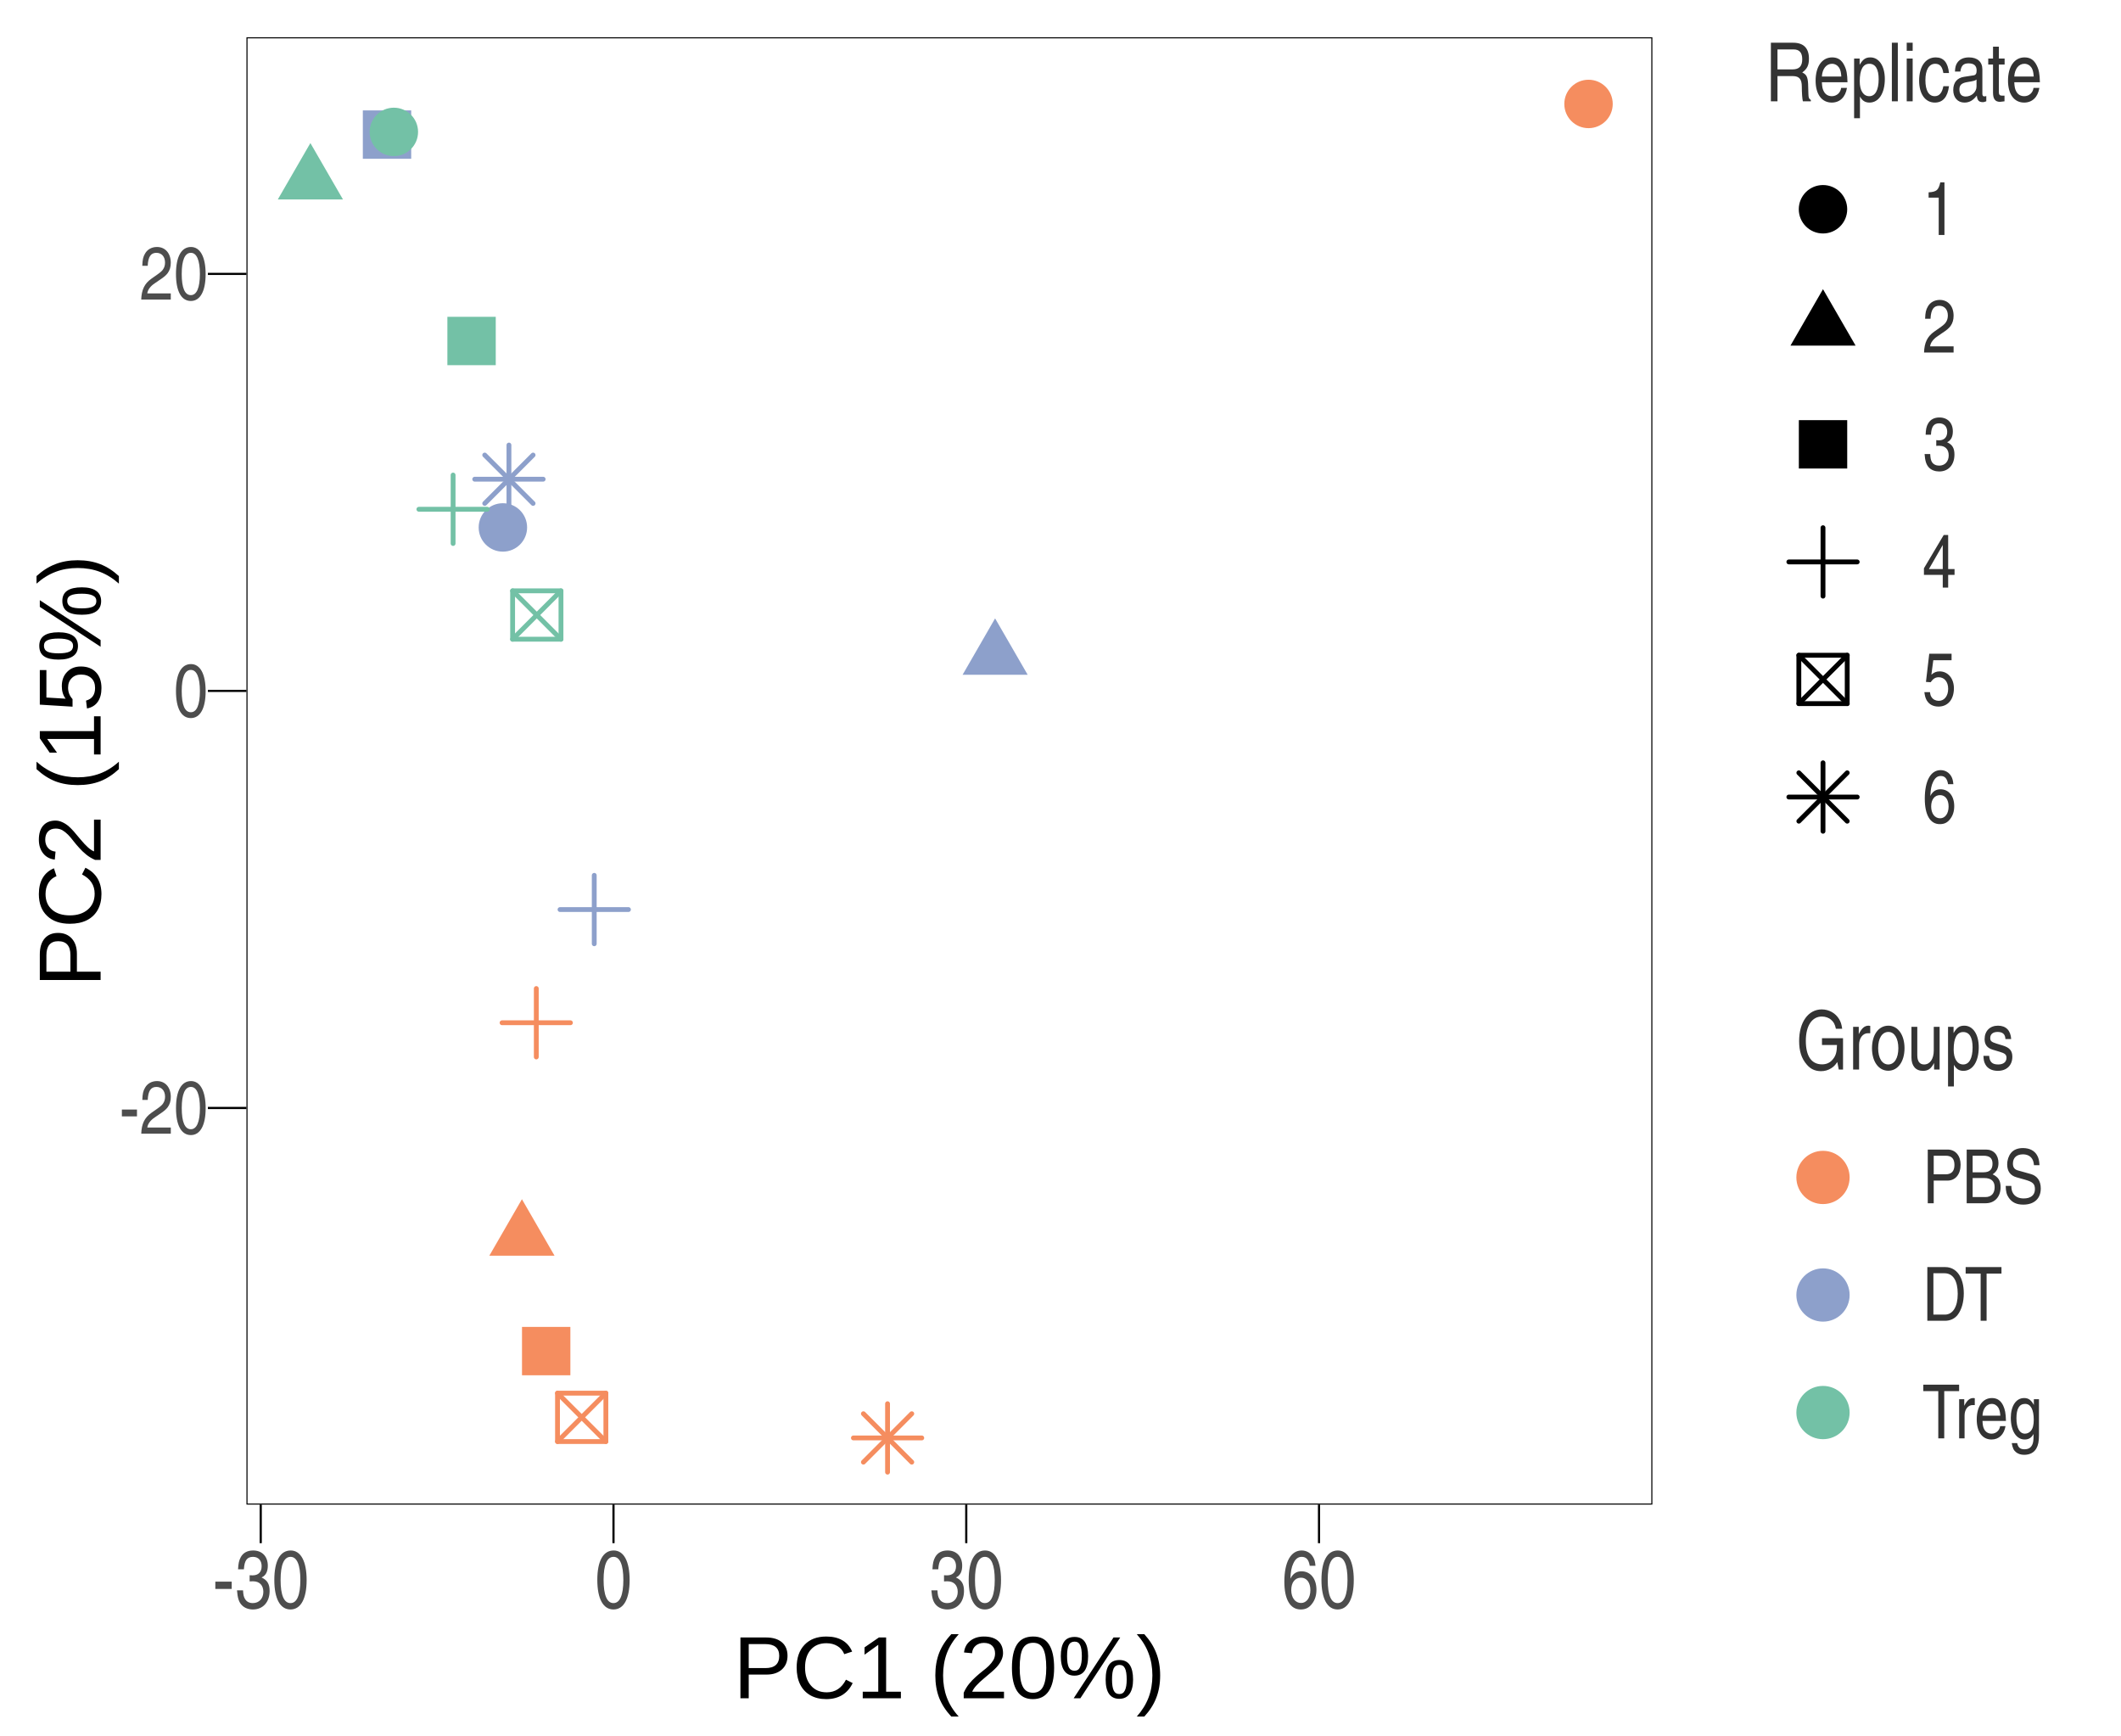
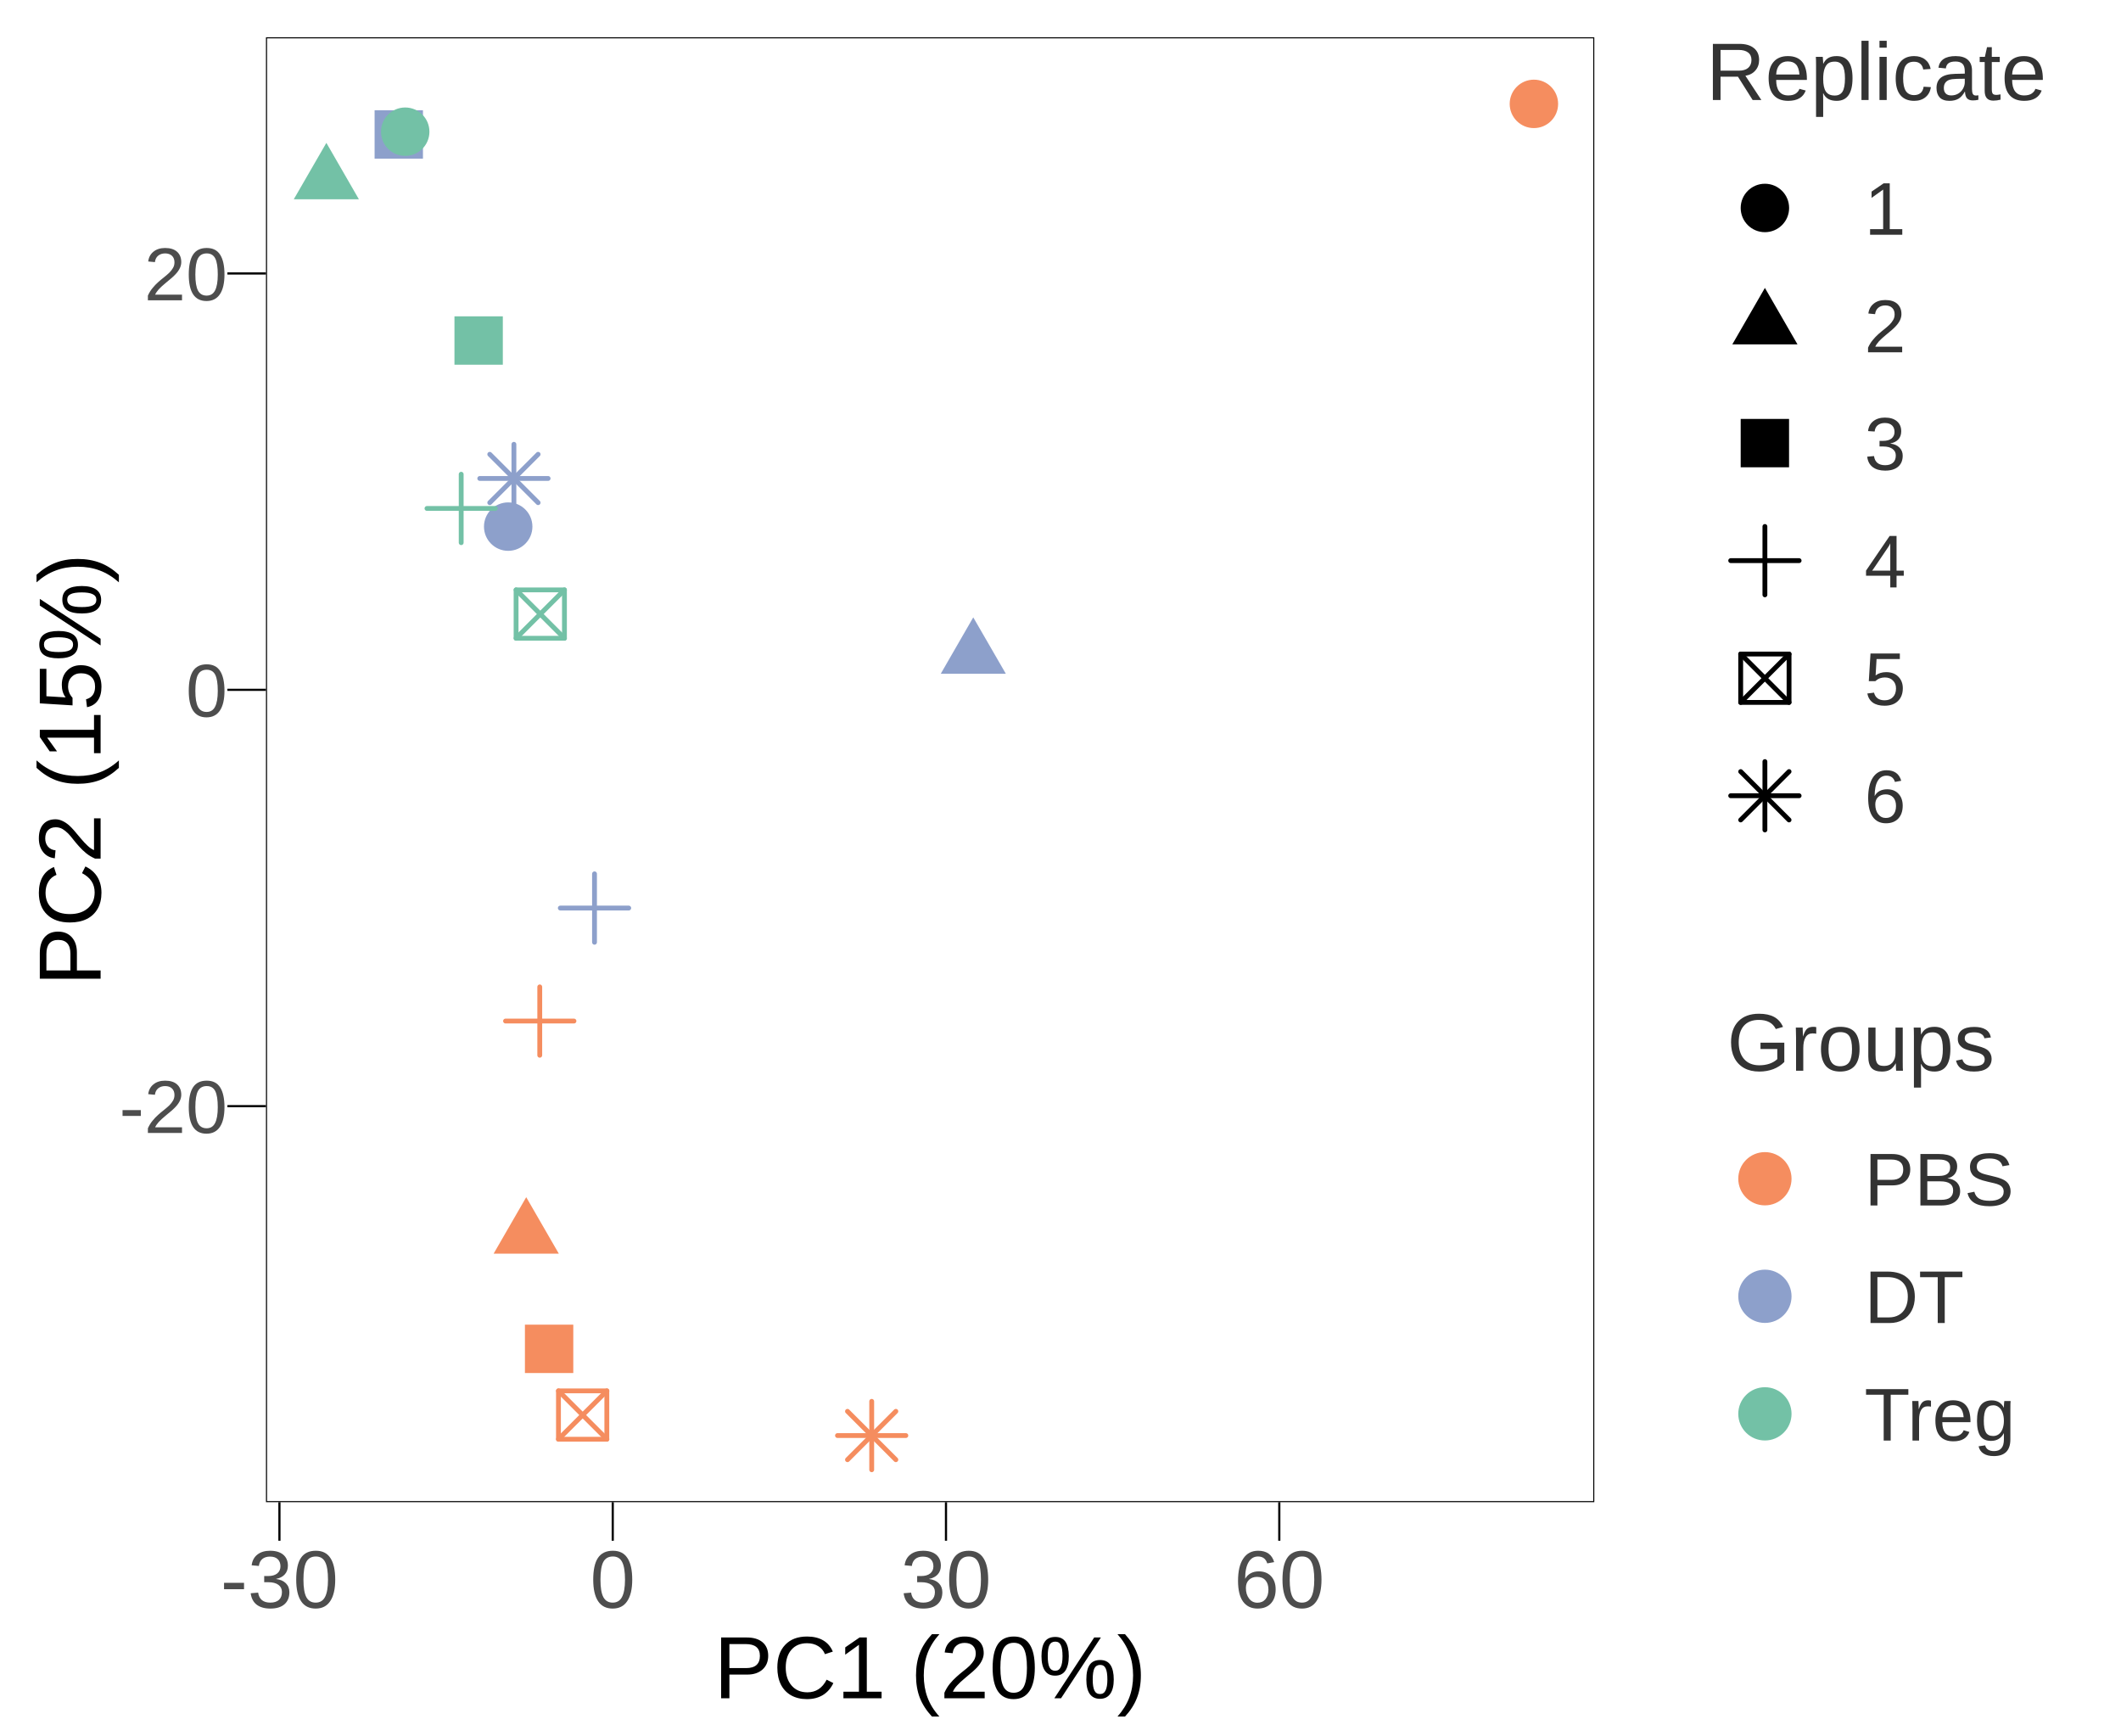
<svg xmlns="http://www.w3.org/2000/svg" class="svglite" width="311.81pt" height="255.12pt" viewBox="0 0 311.81 255.12">
  <defs>
    <style type="text/css">
    .svglite line, .svglite polyline, .svglite polygon, .svglite path, .svglite rect, .svglite circle {
      fill: none;
      stroke: #000000;
      stroke-linecap: round;
      stroke-linejoin: round;
      stroke-miterlimit: 10.00;
    }
    .svglite text {
      white-space: pre;
    }
  </style>
  </defs>
  <rect width="100%" height="100%" style="stroke: none; fill: none;" />
  <defs>
    <clipPath id="cpMC4wMHwzMTEuODF8MC4wMHwyNTUuMTI=">
      <rect x="0.00" y="0.00" width="311.81" height="255.12" />
    </clipPath>
  </defs>
  <g clip-path="url(#cpMC4wMHwzMTEuODF8MC4wMHwyNTUuMTI=)">
</g>
  <defs>
-     <clipPath id="cpMzYuMjN8MjQyLjkzfDUuNDh8MjIxLjE3">
-       <rect x="36.23" y="5.48" width="206.69" height="215.69" />
+     <clipPath id="cpMzkuMTB8MjM0LjM4fDUuNDh8MjIwLjgx">
+       <rect x="39.10" y="5.48" width="195.28" height="215.33" />
    </clipPath>
  </defs>
-   <g clip-path="url(#cpMzYuMjN8MjQyLjkzfDUuNDh8MjIxLjE3)">
-     <circle cx="73.93" cy="77.53" r="3.56" style="stroke-width: 0.71; stroke: none; fill: #8DA0CB;" />
-     <polygon points="146.29,90.90 151.08,99.19 141.51,99.19 " style="stroke-width: 0.71; stroke: none; fill: #8DA0CB;" />
-     <polygon points="53.34,23.34 60.45,23.34 60.45,16.23 53.34,16.23 " style="stroke-width: 0.71; stroke: none; fill: #8DA0CB;" />
-     <line x1="82.33" y1="133.70" x2="92.39" y2="133.70" style="stroke-width: 0.71; stroke: #8DA0CB;" />
-     <line x1="87.36" y1="138.73" x2="87.36" y2="128.67" style="stroke-width: 0.71; stroke: #8DA0CB;" />
-     <line x1="71.26" y1="74.00" x2="78.37" y2="66.89" style="stroke-width: 0.71; stroke: #8DA0CB;" />
-     <line x1="71.26" y1="66.89" x2="78.37" y2="74.00" style="stroke-width: 0.71; stroke: #8DA0CB;" />
-     <line x1="69.79" y1="70.44" x2="79.85" y2="70.44" style="stroke-width: 0.71; stroke: #8DA0CB;" />
-     <line x1="74.82" y1="75.47" x2="74.82" y2="65.42" style="stroke-width: 0.71; stroke: #8DA0CB;" />
-     <circle cx="233.53" cy="15.28" r="3.56" style="stroke-width: 0.71; stroke: none; fill: #F58D5F;" />
-     <polygon points="76.73,176.28 81.52,184.58 71.94,184.58 " style="stroke-width: 0.71; stroke: none; fill: #F58D5F;" />
-     <polygon points="76.74,202.16 83.85,202.16 83.85,195.05 76.74,195.05 " style="stroke-width: 0.71; stroke: none; fill: #F58D5F;" />
-     <line x1="73.81" y1="150.34" x2="83.86" y2="150.34" style="stroke-width: 0.71; stroke: #F58D5F;" />
-     <line x1="78.84" y1="155.37" x2="78.84" y2="145.31" style="stroke-width: 0.71; stroke: #F58D5F;" />
-     <rect x="81.96" y="204.79" width="7.11" height="7.11" style="stroke-width: 0.71; stroke: #F58D5F;" />
-     <line x1="81.96" y1="211.90" x2="89.07" y2="204.79" style="stroke-width: 0.71; stroke: #F58D5F;" />
-     <line x1="81.96" y1="204.79" x2="89.07" y2="211.90" style="stroke-width: 0.71; stroke: #F58D5F;" />
-     <line x1="126.93" y1="214.93" x2="134.04" y2="207.81" style="stroke-width: 0.71; stroke: #F58D5F;" />
-     <line x1="126.93" y1="207.81" x2="134.04" y2="214.93" style="stroke-width: 0.71; stroke: #F58D5F;" />
-     <line x1="125.46" y1="211.37" x2="135.51" y2="211.37" style="stroke-width: 0.71; stroke: #F58D5F;" />
-     <line x1="130.48" y1="216.40" x2="130.48" y2="206.34" style="stroke-width: 0.71; stroke: #F58D5F;" />
-     <circle cx="57.90" cy="19.39" r="3.56" style="stroke-width: 0.71; stroke: none; fill: #73C1A6;" />
-     <polygon points="45.63,21.03 50.42,29.32 40.84,29.32 " style="stroke-width: 0.71; stroke: none; fill: #73C1A6;" />
-     <polygon points="65.77,53.68 72.88,53.68 72.88,46.57 65.77,46.57 " style="stroke-width: 0.71; stroke: none; fill: #73C1A6;" />
-     <line x1="61.58" y1="74.86" x2="71.63" y2="74.86" style="stroke-width: 0.71; stroke: #73C1A6;" />
-     <line x1="66.61" y1="79.89" x2="66.61" y2="69.83" style="stroke-width: 0.71; stroke: #73C1A6;" />
-     <rect x="75.36" y="86.85" width="7.11" height="7.11" style="stroke-width: 0.71; stroke: #73C1A6;" />
-     <line x1="75.36" y1="93.97" x2="82.47" y2="86.85" style="stroke-width: 0.71; stroke: #73C1A6;" />
-     <line x1="75.36" y1="86.85" x2="82.47" y2="93.97" style="stroke-width: 0.71; stroke: #73C1A6;" />
-     <rect x="36.23" y="5.48" width="206.69" height="215.69" style="stroke-width: 0.32;" />
+   <g clip-path="url(#cpMzkuMTB8MjM0LjM4fDUuNDh8MjIwLjgx)">
+     <circle cx="74.71" cy="77.41" r="3.56" style="stroke-width: 0.71; stroke: none; fill: #8DA0CB;" />
+     <polygon points="143.08,90.75 147.87,99.04 138.30,99.04 " style="stroke-width: 0.71; stroke: none; fill: #8DA0CB;" />
+     <polygon points="55.07,23.32 62.18,23.32 62.18,16.21 55.07,16.21 " style="stroke-width: 0.71; stroke: none; fill: #8DA0CB;" />
+     <line x1="82.37" y1="133.48" x2="92.43" y2="133.48" style="stroke-width: 0.71; stroke: #8DA0CB;" />
+     <line x1="87.40" y1="138.51" x2="87.40" y2="128.45" style="stroke-width: 0.71; stroke: #8DA0CB;" />
+     <line x1="72.00" y1="73.89" x2="79.11" y2="66.78" style="stroke-width: 0.71; stroke: #8DA0CB;" />
+     <line x1="72.00" y1="66.78" x2="79.11" y2="73.89" style="stroke-width: 0.71; stroke: #8DA0CB;" />
+     <line x1="70.53" y1="70.33" x2="80.58" y2="70.33" style="stroke-width: 0.71; stroke: #8DA0CB;" />
+     <line x1="75.55" y1="75.36" x2="75.55" y2="65.31" style="stroke-width: 0.71; stroke: #8DA0CB;" />
+     <circle cx="225.50" cy="15.27" r="3.56" style="stroke-width: 0.71; stroke: none; fill: #F58D5F;" />
+     <polygon points="77.36,175.98 82.15,184.28 72.57,184.28 " style="stroke-width: 0.71; stroke: none; fill: #F58D5F;" />
+     <polygon points="77.17,201.83 84.28,201.83 84.28,194.72 77.17,194.72 " style="stroke-width: 0.71; stroke: none; fill: #F58D5F;" />
+     <line x1="74.32" y1="150.09" x2="84.38" y2="150.09" style="stroke-width: 0.71; stroke: #F58D5F;" />
+     <line x1="79.35" y1="155.12" x2="79.35" y2="145.07" style="stroke-width: 0.71; stroke: #F58D5F;" />
+     <rect x="82.10" y="204.45" width="7.11" height="7.11" style="stroke-width: 0.71; stroke: #F58D5F;" />
+     <line x1="82.10" y1="211.56" x2="89.22" y2="204.45" style="stroke-width: 0.71; stroke: #F58D5F;" />
+     <line x1="82.10" y1="204.45" x2="89.22" y2="211.56" style="stroke-width: 0.71; stroke: #F58D5F;" />
+     <line x1="124.59" y1="214.57" x2="131.70" y2="207.46" style="stroke-width: 0.71; stroke: #F58D5F;" />
+     <line x1="124.59" y1="207.46" x2="131.70" y2="214.57" style="stroke-width: 0.71; stroke: #F58D5F;" />
+     <line x1="123.12" y1="211.02" x2="133.17" y2="211.02" style="stroke-width: 0.71; stroke: #F58D5F;" />
+     <line x1="128.15" y1="216.05" x2="128.15" y2="205.99" style="stroke-width: 0.71; stroke: #F58D5F;" />
+     <circle cx="59.57" cy="19.36" r="3.56" style="stroke-width: 0.71; stroke: none; fill: #73C1A6;" />
+     <polygon points="47.98,21.00 52.76,29.29 43.19,29.29 " style="stroke-width: 0.71; stroke: none; fill: #73C1A6;" />
+     <polygon points="66.81,53.61 73.92,53.61 73.92,46.50 66.81,46.50 " style="stroke-width: 0.71; stroke: none; fill: #73C1A6;" />
+     <line x1="62.77" y1="74.74" x2="72.82" y2="74.74" style="stroke-width: 0.71; stroke: #73C1A6;" />
+     <line x1="67.80" y1="79.77" x2="67.80" y2="69.71" style="stroke-width: 0.71; stroke: #73C1A6;" />
+     <rect x="75.87" y="86.71" width="7.11" height="7.11" style="stroke-width: 0.71; stroke: #73C1A6;" />
+     <line x1="75.87" y1="93.82" x2="82.98" y2="86.71" style="stroke-width: 0.71; stroke: #73C1A6;" />
+     <line x1="75.87" y1="86.71" x2="82.98" y2="93.82" style="stroke-width: 0.71; stroke: #73C1A6;" />
+     <rect x="39.10" y="5.48" width="195.28" height="215.33" style="stroke-width: 0.32;" />
  </g>
  <g clip-path="url(#cpMC4wMHwzMTEuODF8MC4wMHwyNTUuMTI=)">
-     <text x="30.56" y="166.65" text-anchor="end" style="font-size: 11.00px;fill: #4D4D4D; font-family: &quot;Liberation Sans Narrow&quot;;" textLength="13.04px" lengthAdjust="spacingAndGlyphs">-20</text>
-     <text x="30.56" y="105.35" text-anchor="end" style="font-size: 11.00px;fill: #4D4D4D; font-family: &quot;Liberation Sans Narrow&quot;;" textLength="5.02px" lengthAdjust="spacingAndGlyphs">0</text>
-     <text x="30.56" y="44.04" text-anchor="end" style="font-size: 11.00px;fill: #4D4D4D; font-family: &quot;Liberation Sans Narrow&quot;;" textLength="10.04px" lengthAdjust="spacingAndGlyphs">20</text>
-     <polyline points="30.56,162.87 36.23,162.87 " style="stroke-width: 0.32; stroke-linecap: butt;" />
-     <polyline points="30.56,101.56 36.23,101.56 " style="stroke-width: 0.32; stroke-linecap: butt;" />
-     <polyline points="30.56,40.26 36.23,40.26 " style="stroke-width: 0.32; stroke-linecap: butt;" />
-     <polyline points="38.33,226.84 38.33,221.17 " style="stroke-width: 0.32; stroke-linecap: butt;" />
-     <polyline points="90.19,226.84 90.19,221.17 " style="stroke-width: 0.32; stroke-linecap: butt;" />
-     <polyline points="142.05,226.84 142.05,221.17 " style="stroke-width: 0.32; stroke-linecap: butt;" />
-     <polyline points="193.91,226.84 193.91,221.17 " style="stroke-width: 0.32; stroke-linecap: butt;" />
-     <text x="38.33" y="236.35" text-anchor="middle" style="font-size: 12.00px;fill: #4D4D4D; font-family: &quot;Liberation Sans Narrow&quot;;" textLength="14.22px" lengthAdjust="spacingAndGlyphs">-30</text>
-     <text x="90.19" y="236.35" text-anchor="middle" style="font-size: 12.00px;fill: #4D4D4D; font-family: &quot;Liberation Sans Narrow&quot;;" textLength="5.47px" lengthAdjust="spacingAndGlyphs">0</text>
-     <text x="142.05" y="236.35" text-anchor="middle" style="font-size: 12.00px;fill: #4D4D4D; font-family: &quot;Liberation Sans Narrow&quot;;" textLength="10.94px" lengthAdjust="spacingAndGlyphs">30</text>
-     <text x="193.91" y="236.35" text-anchor="middle" style="font-size: 12.00px;fill: #4D4D4D; font-family: &quot;Liberation Sans Narrow&quot;;" textLength="10.94px" lengthAdjust="spacingAndGlyphs">60</text>
-     <text x="139.58" y="249.64" text-anchor="middle" style="font-size: 13.00px; font-family: &quot;Arial&quot;;" textLength="63.58px" lengthAdjust="spacingAndGlyphs">PC1 (20%)</text>
-     <text transform="translate(14.79,113.33) rotate(-90)" text-anchor="middle" style="font-size: 13.00px; font-family: &quot;Arial&quot;;" textLength="63.58px" lengthAdjust="spacingAndGlyphs">PC2 (15%)</text>
-     <text x="279.88" y="14.89" text-anchor="middle" style="font-size: 12.00px;fill: #333333; font-family: &quot;Liberation Sans Narrow&quot;;" textLength="41.03px" lengthAdjust="spacingAndGlyphs">Replicate</text>
-     <circle cx="268.00" cy="30.76" r="3.56" style="stroke-width: 0.71; stroke: none; fill: #000000;" />
-     <polygon points="268.00,42.51 272.79,50.80 263.22,50.80 " style="stroke-width: 0.71; stroke: none; fill: #000000;" />
-     <polygon points="264.45,68.87 271.56,68.87 271.56,61.76 264.45,61.76 " style="stroke-width: 0.71; stroke: none; fill: #000000;" />
-     <line x1="262.98" y1="82.60" x2="273.03" y2="82.60" style="stroke-width: 0.71;" />
-     <line x1="268.00" y1="87.63" x2="268.00" y2="77.57" style="stroke-width: 0.71;" />
-     <rect x="264.45" y="96.32" width="7.11" height="7.11" style="stroke-width: 0.71;" />
-     <line x1="264.45" y1="103.43" x2="271.56" y2="96.32" style="stroke-width: 0.71;" />
-     <line x1="264.45" y1="96.32" x2="271.56" y2="103.43" style="stroke-width: 0.71;" />
-     <line x1="264.45" y1="120.71" x2="271.56" y2="113.60" style="stroke-width: 0.71;" />
-     <line x1="264.45" y1="113.60" x2="271.56" y2="120.71" style="stroke-width: 0.71;" />
-     <line x1="262.98" y1="117.16" x2="273.03" y2="117.16" style="stroke-width: 0.71;" />
-     <line x1="268.00" y1="122.19" x2="268.00" y2="112.13" style="stroke-width: 0.71;" />
-     <text x="282.62" y="34.54" style="font-size: 11.00px;fill: #333333; font-family: &quot;Liberation Sans Narrow&quot;;" textLength="5.02px" lengthAdjust="spacingAndGlyphs">1</text>
-     <text x="282.62" y="51.82" style="font-size: 11.00px;fill: #333333; font-family: &quot;Liberation Sans Narrow&quot;;" textLength="5.02px" lengthAdjust="spacingAndGlyphs">2</text>
-     <text x="282.62" y="69.10" style="font-size: 11.00px;fill: #333333; font-family: &quot;Liberation Sans Narrow&quot;;" textLength="5.02px" lengthAdjust="spacingAndGlyphs">3</text>
-     <text x="282.62" y="86.38" style="font-size: 11.00px;fill: #333333; font-family: &quot;Liberation Sans Narrow&quot;;" textLength="5.02px" lengthAdjust="spacingAndGlyphs">4</text>
-     <text x="282.62" y="103.66" style="font-size: 11.00px;fill: #333333; font-family: &quot;Liberation Sans Narrow&quot;;" textLength="5.02px" lengthAdjust="spacingAndGlyphs">5</text>
-     <text x="282.62" y="120.94" style="font-size: 11.00px;fill: #333333; font-family: &quot;Liberation Sans Narrow&quot;;" textLength="5.02px" lengthAdjust="spacingAndGlyphs">6</text>
-     <text x="280.11" y="157.22" text-anchor="middle" style="font-size: 12.00px;fill: #333333; font-family: &quot;Liberation Sans Narrow&quot;;" textLength="32.28px" lengthAdjust="spacingAndGlyphs">Groups</text>
-     <circle cx="268.00" cy="173.08" r="3.56" style="stroke-width: 0.71; stroke: #F58D5F; fill: #F58D5F;" />
-     <circle cx="268.00" cy="190.36" r="3.56" style="stroke-width: 0.71; stroke: #8DA0CB; fill: #8DA0CB;" />
-     <circle cx="268.00" cy="207.64" r="3.56" style="stroke-width: 0.71; stroke: #73C1A6; fill: #73C1A6;" />
-     <text x="282.62" y="176.87" style="font-size: 11.00px;fill: #333333; font-family: &quot;Liberation Sans Narrow&quot;;" textLength="18.06px" lengthAdjust="spacingAndGlyphs">PBS</text>
-     <text x="282.62" y="194.15" style="font-size: 11.00px;fill: #333333; font-family: &quot;Liberation Sans Narrow&quot;;" textLength="12.02px" lengthAdjust="spacingAndGlyphs">DT</text>
-     <text x="282.62" y="211.43" style="font-size: 11.00px;fill: #333333; font-family: &quot;Liberation Sans Narrow&quot;;" textLength="18.23px" lengthAdjust="spacingAndGlyphs">Treg</text>
+     <text x="33.43" y="166.54" text-anchor="end" style="font-size: 11.00px;fill: #4D4D4D; font-family: &quot;Arial&quot;;" textLength="15.90px" lengthAdjust="spacingAndGlyphs">-20</text>
+     <text x="33.43" y="105.34" text-anchor="end" style="font-size: 11.00px;fill: #4D4D4D; font-family: &quot;Arial&quot;;" textLength="6.12px" lengthAdjust="spacingAndGlyphs">0</text>
+     <text x="33.43" y="44.14" text-anchor="end" style="font-size: 11.00px;fill: #4D4D4D; font-family: &quot;Arial&quot;;" textLength="12.24px" lengthAdjust="spacingAndGlyphs">20</text>
+     <polyline points="33.43,162.60 39.10,162.60 " style="stroke-width: 0.32; stroke-linecap: butt;" />
+     <polyline points="33.43,101.40 39.10,101.40 " style="stroke-width: 0.32; stroke-linecap: butt;" />
+     <polyline points="33.43,40.20 39.10,40.20 " style="stroke-width: 0.32; stroke-linecap: butt;" />
+     <polyline points="41.08,226.48 41.08,220.81 " style="stroke-width: 0.32; stroke-linecap: butt;" />
+     <polyline points="90.08,226.48 90.08,220.81 " style="stroke-width: 0.32; stroke-linecap: butt;" />
+     <polyline points="139.07,226.48 139.07,220.81 " style="stroke-width: 0.32; stroke-linecap: butt;" />
+     <polyline points="188.07,226.48 188.07,220.81 " style="stroke-width: 0.32; stroke-linecap: butt;" />
+     <text x="41.08" y="236.33" text-anchor="middle" style="font-size: 12.00px;fill: #4D4D4D; font-family: &quot;Arial&quot;;" textLength="17.34px" lengthAdjust="spacingAndGlyphs">-30</text>
+     <text x="90.08" y="236.33" text-anchor="middle" style="font-size: 12.00px;fill: #4D4D4D; font-family: &quot;Arial&quot;;" textLength="6.67px" lengthAdjust="spacingAndGlyphs">0</text>
+     <text x="139.07" y="236.33" text-anchor="middle" style="font-size: 12.00px;fill: #4D4D4D; font-family: &quot;Arial&quot;;" textLength="13.35px" lengthAdjust="spacingAndGlyphs">30</text>
+     <text x="188.07" y="236.33" text-anchor="middle" style="font-size: 12.00px;fill: #4D4D4D; font-family: &quot;Arial&quot;;" textLength="13.35px" lengthAdjust="spacingAndGlyphs">60</text>
+     <text x="136.74" y="249.64" text-anchor="middle" style="font-size: 13.00px; font-family: &quot;Arial&quot;;" textLength="63.58px" lengthAdjust="spacingAndGlyphs">PC1 (20%)</text>
+     <text transform="translate(14.79,113.14) rotate(-90)" text-anchor="middle" style="font-size: 13.00px; font-family: &quot;Arial&quot;;" textLength="63.58px" lengthAdjust="spacingAndGlyphs">PC2 (15%)</text>
+     <text x="275.84" y="14.70" text-anchor="middle" style="font-size: 12.00px;fill: #333333; font-family: &quot;Arial&quot;;" textLength="50.03px" lengthAdjust="spacingAndGlyphs">Replicate</text>
+     <circle cx="259.46" cy="30.57" r="3.56" style="stroke-width: 0.71; stroke: none; fill: #000000;" />
+     <polygon points="259.46,42.32 264.25,50.62 254.67,50.62 " style="stroke-width: 0.71; stroke: none; fill: #000000;" />
+     <polygon points="255.90,68.69 263.01,68.69 263.01,61.58 255.90,61.58 " style="stroke-width: 0.71; stroke: none; fill: #000000;" />
+     <line x1="254.43" y1="82.41" x2="264.49" y2="82.41" style="stroke-width: 0.71;" />
+     <line x1="259.46" y1="87.44" x2="259.46" y2="77.39" style="stroke-width: 0.71;" />
+     <rect x="255.90" y="96.14" width="7.11" height="7.11" style="stroke-width: 0.71;" />
+     <line x1="255.90" y1="103.25" x2="263.01" y2="96.14" style="stroke-width: 0.71;" />
+     <line x1="255.90" y1="96.14" x2="263.01" y2="103.25" style="stroke-width: 0.71;" />
+     <line x1="255.90" y1="120.53" x2="263.01" y2="113.42" style="stroke-width: 0.71;" />
+     <line x1="255.90" y1="113.42" x2="263.01" y2="120.53" style="stroke-width: 0.71;" />
+     <line x1="254.43" y1="116.97" x2="264.49" y2="116.97" style="stroke-width: 0.71;" />
+     <line x1="259.46" y1="122.00" x2="259.46" y2="111.95" style="stroke-width: 0.71;" />
+     <text x="274.08" y="34.51" style="font-size: 11.00px;fill: #333333; font-family: &quot;Arial&quot;;" textLength="6.12px" lengthAdjust="spacingAndGlyphs">1</text>
+     <text x="274.08" y="51.79" style="font-size: 11.00px;fill: #333333; font-family: &quot;Arial&quot;;" textLength="6.12px" lengthAdjust="spacingAndGlyphs">2</text>
+     <text x="274.08" y="69.07" style="font-size: 11.00px;fill: #333333; font-family: &quot;Arial&quot;;" textLength="6.12px" lengthAdjust="spacingAndGlyphs">3</text>
+     <text x="274.08" y="86.35" style="font-size: 11.00px;fill: #333333; font-family: &quot;Arial&quot;;" textLength="6.12px" lengthAdjust="spacingAndGlyphs">4</text>
+     <text x="274.08" y="103.63" style="font-size: 11.00px;fill: #333333; font-family: &quot;Arial&quot;;" textLength="6.12px" lengthAdjust="spacingAndGlyphs">5</text>
+     <text x="274.08" y="120.91" style="font-size: 11.00px;fill: #333333; font-family: &quot;Arial&quot;;" textLength="6.12px" lengthAdjust="spacingAndGlyphs">6</text>
+     <text x="273.55" y="157.39" text-anchor="middle" style="font-size: 12.00px;fill: #333333; font-family: &quot;Arial&quot;;" textLength="39.36px" lengthAdjust="spacingAndGlyphs">Groups</text>
+     <circle cx="259.46" cy="173.27" r="3.56" style="stroke-width: 0.71; stroke: #F58D5F; fill: #F58D5F;" />
+     <circle cx="259.46" cy="190.55" r="3.56" style="stroke-width: 0.71; stroke: #8DA0CB; fill: #8DA0CB;" />
+     <circle cx="259.46" cy="207.83" r="3.56" style="stroke-width: 0.71; stroke: #73C1A6; fill: #73C1A6;" />
+     <text x="274.08" y="177.20" style="font-size: 11.00px;fill: #333333; font-family: &quot;Arial&quot;;" textLength="22.01px" lengthAdjust="spacingAndGlyphs">PBS</text>
+     <text x="274.08" y="194.48" style="font-size: 11.00px;fill: #333333; font-family: &quot;Arial&quot;;" textLength="14.66px" lengthAdjust="spacingAndGlyphs">DT</text>
+     <text x="274.08" y="211.76" style="font-size: 11.00px;fill: #333333; font-family: &quot;Arial&quot;;" textLength="22.21px" lengthAdjust="spacingAndGlyphs">Treg</text>
  </g>
</svg>
